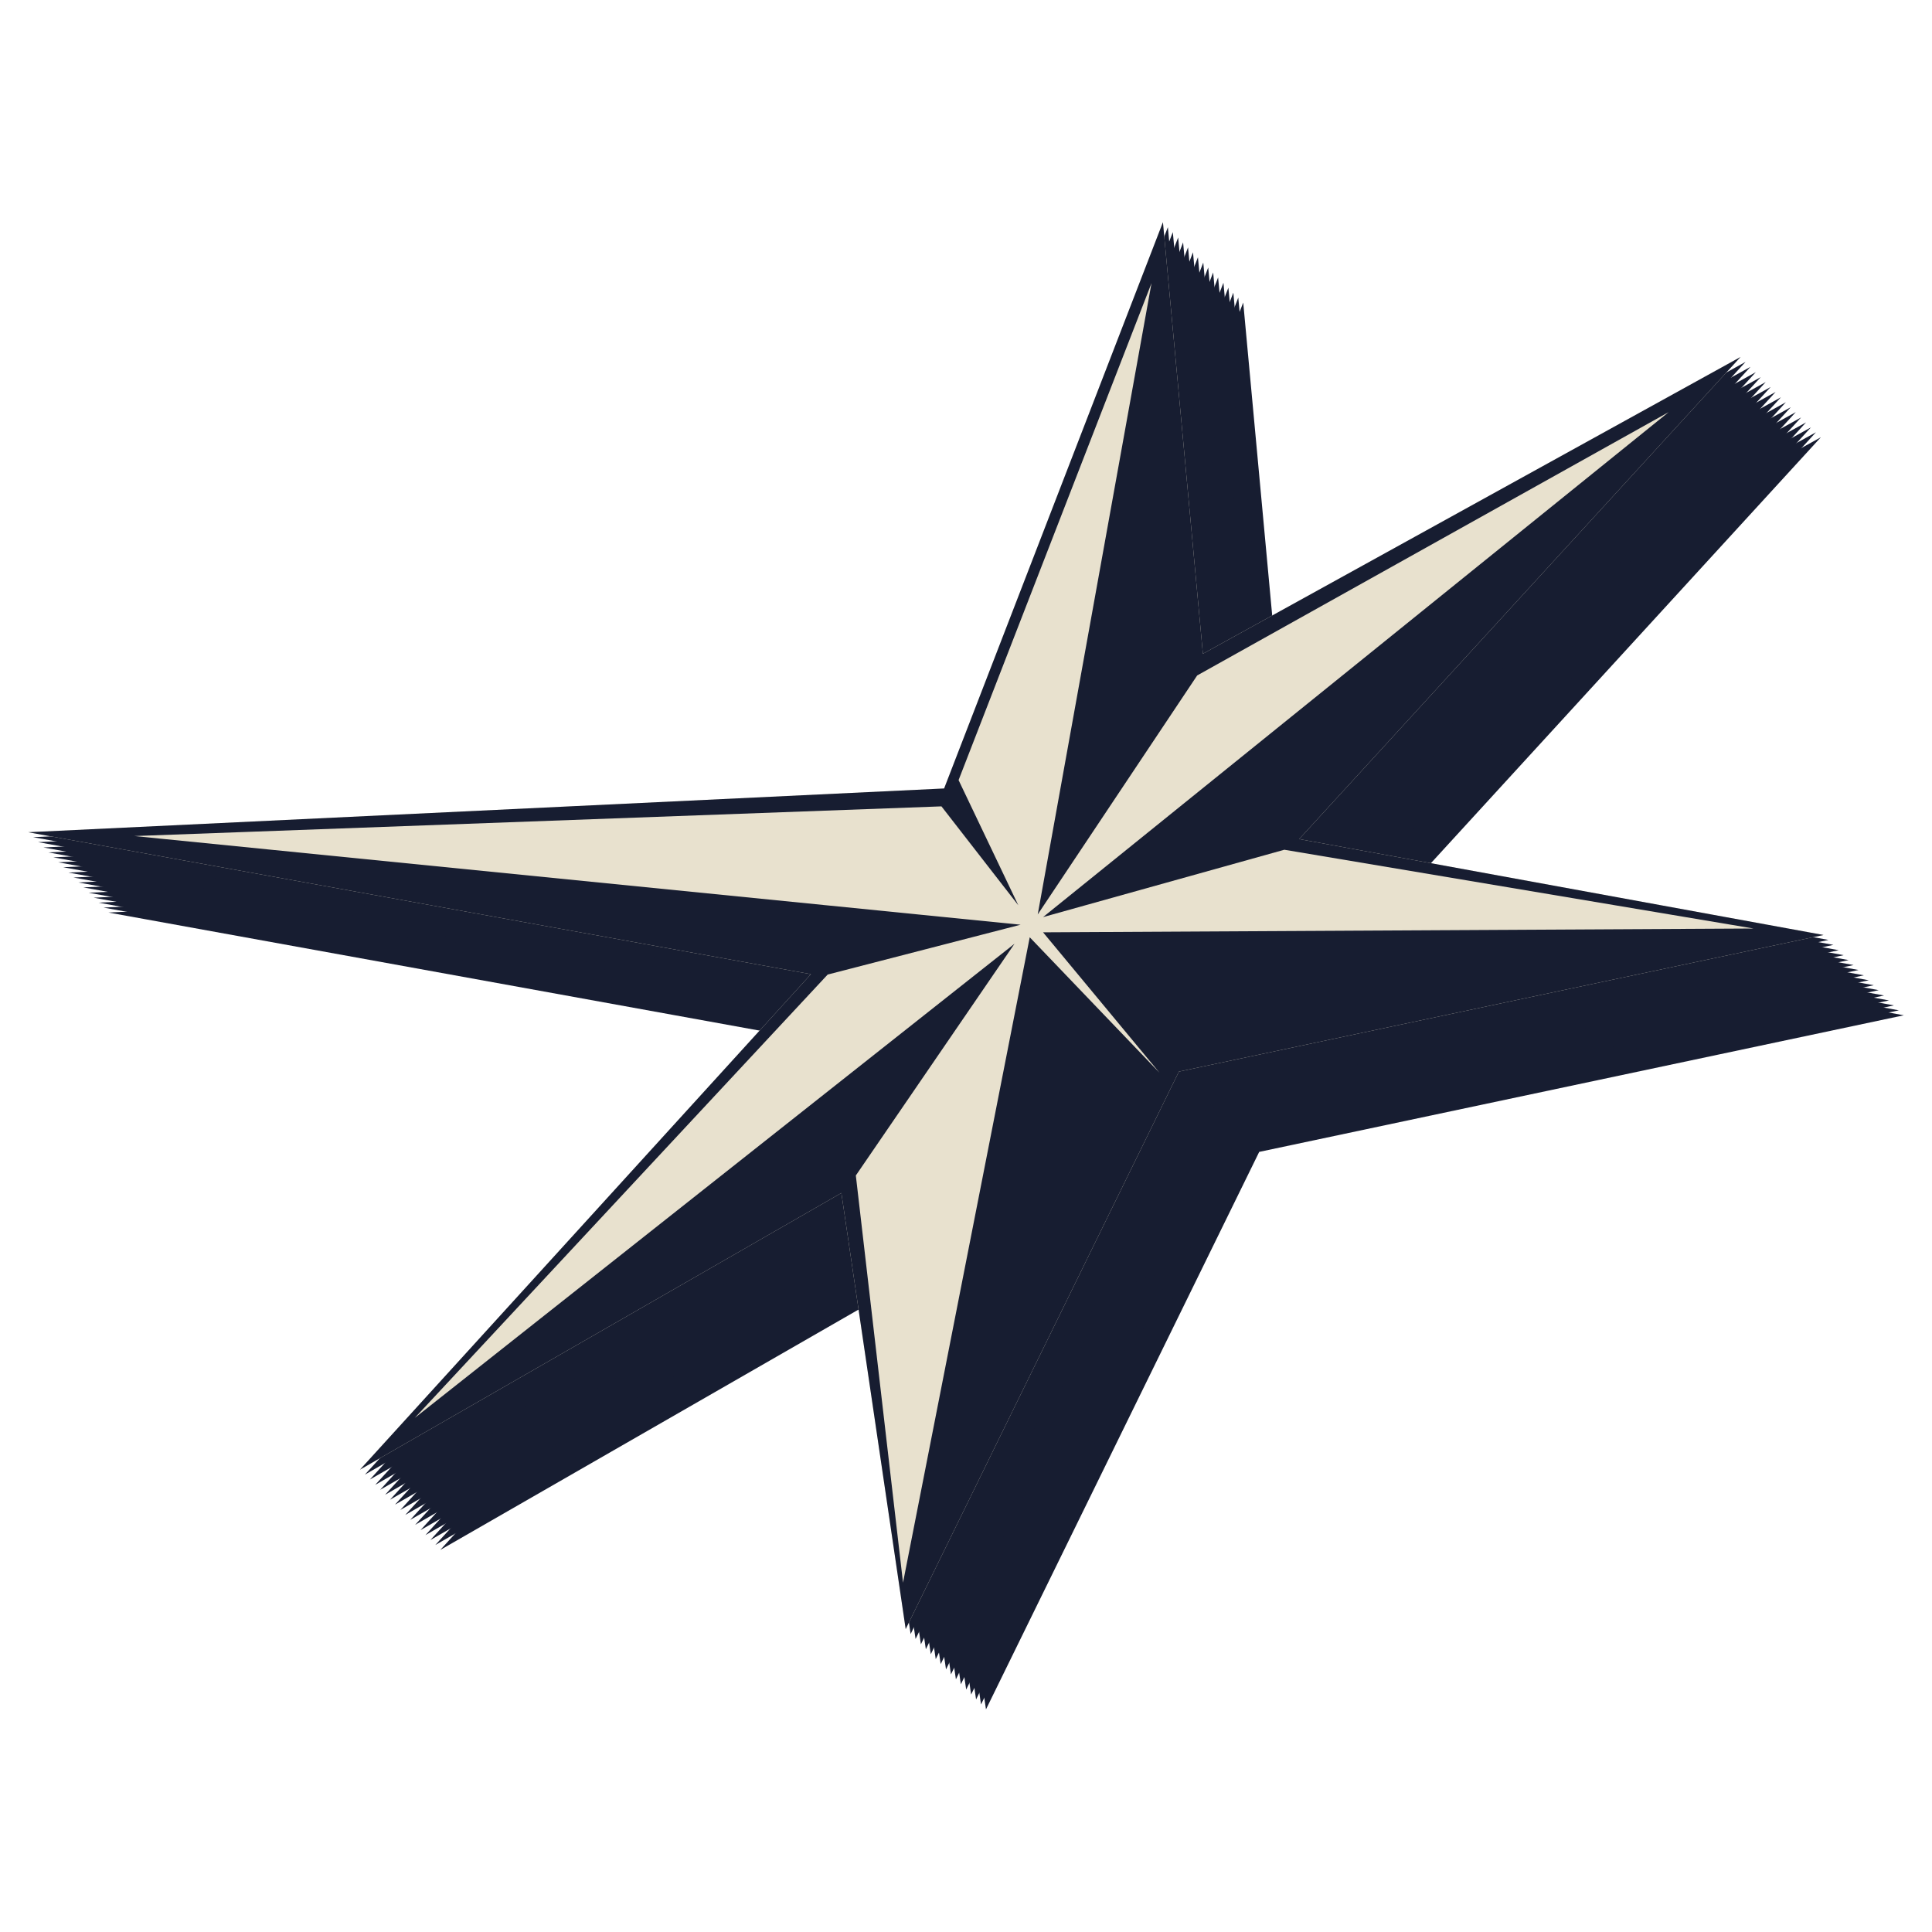
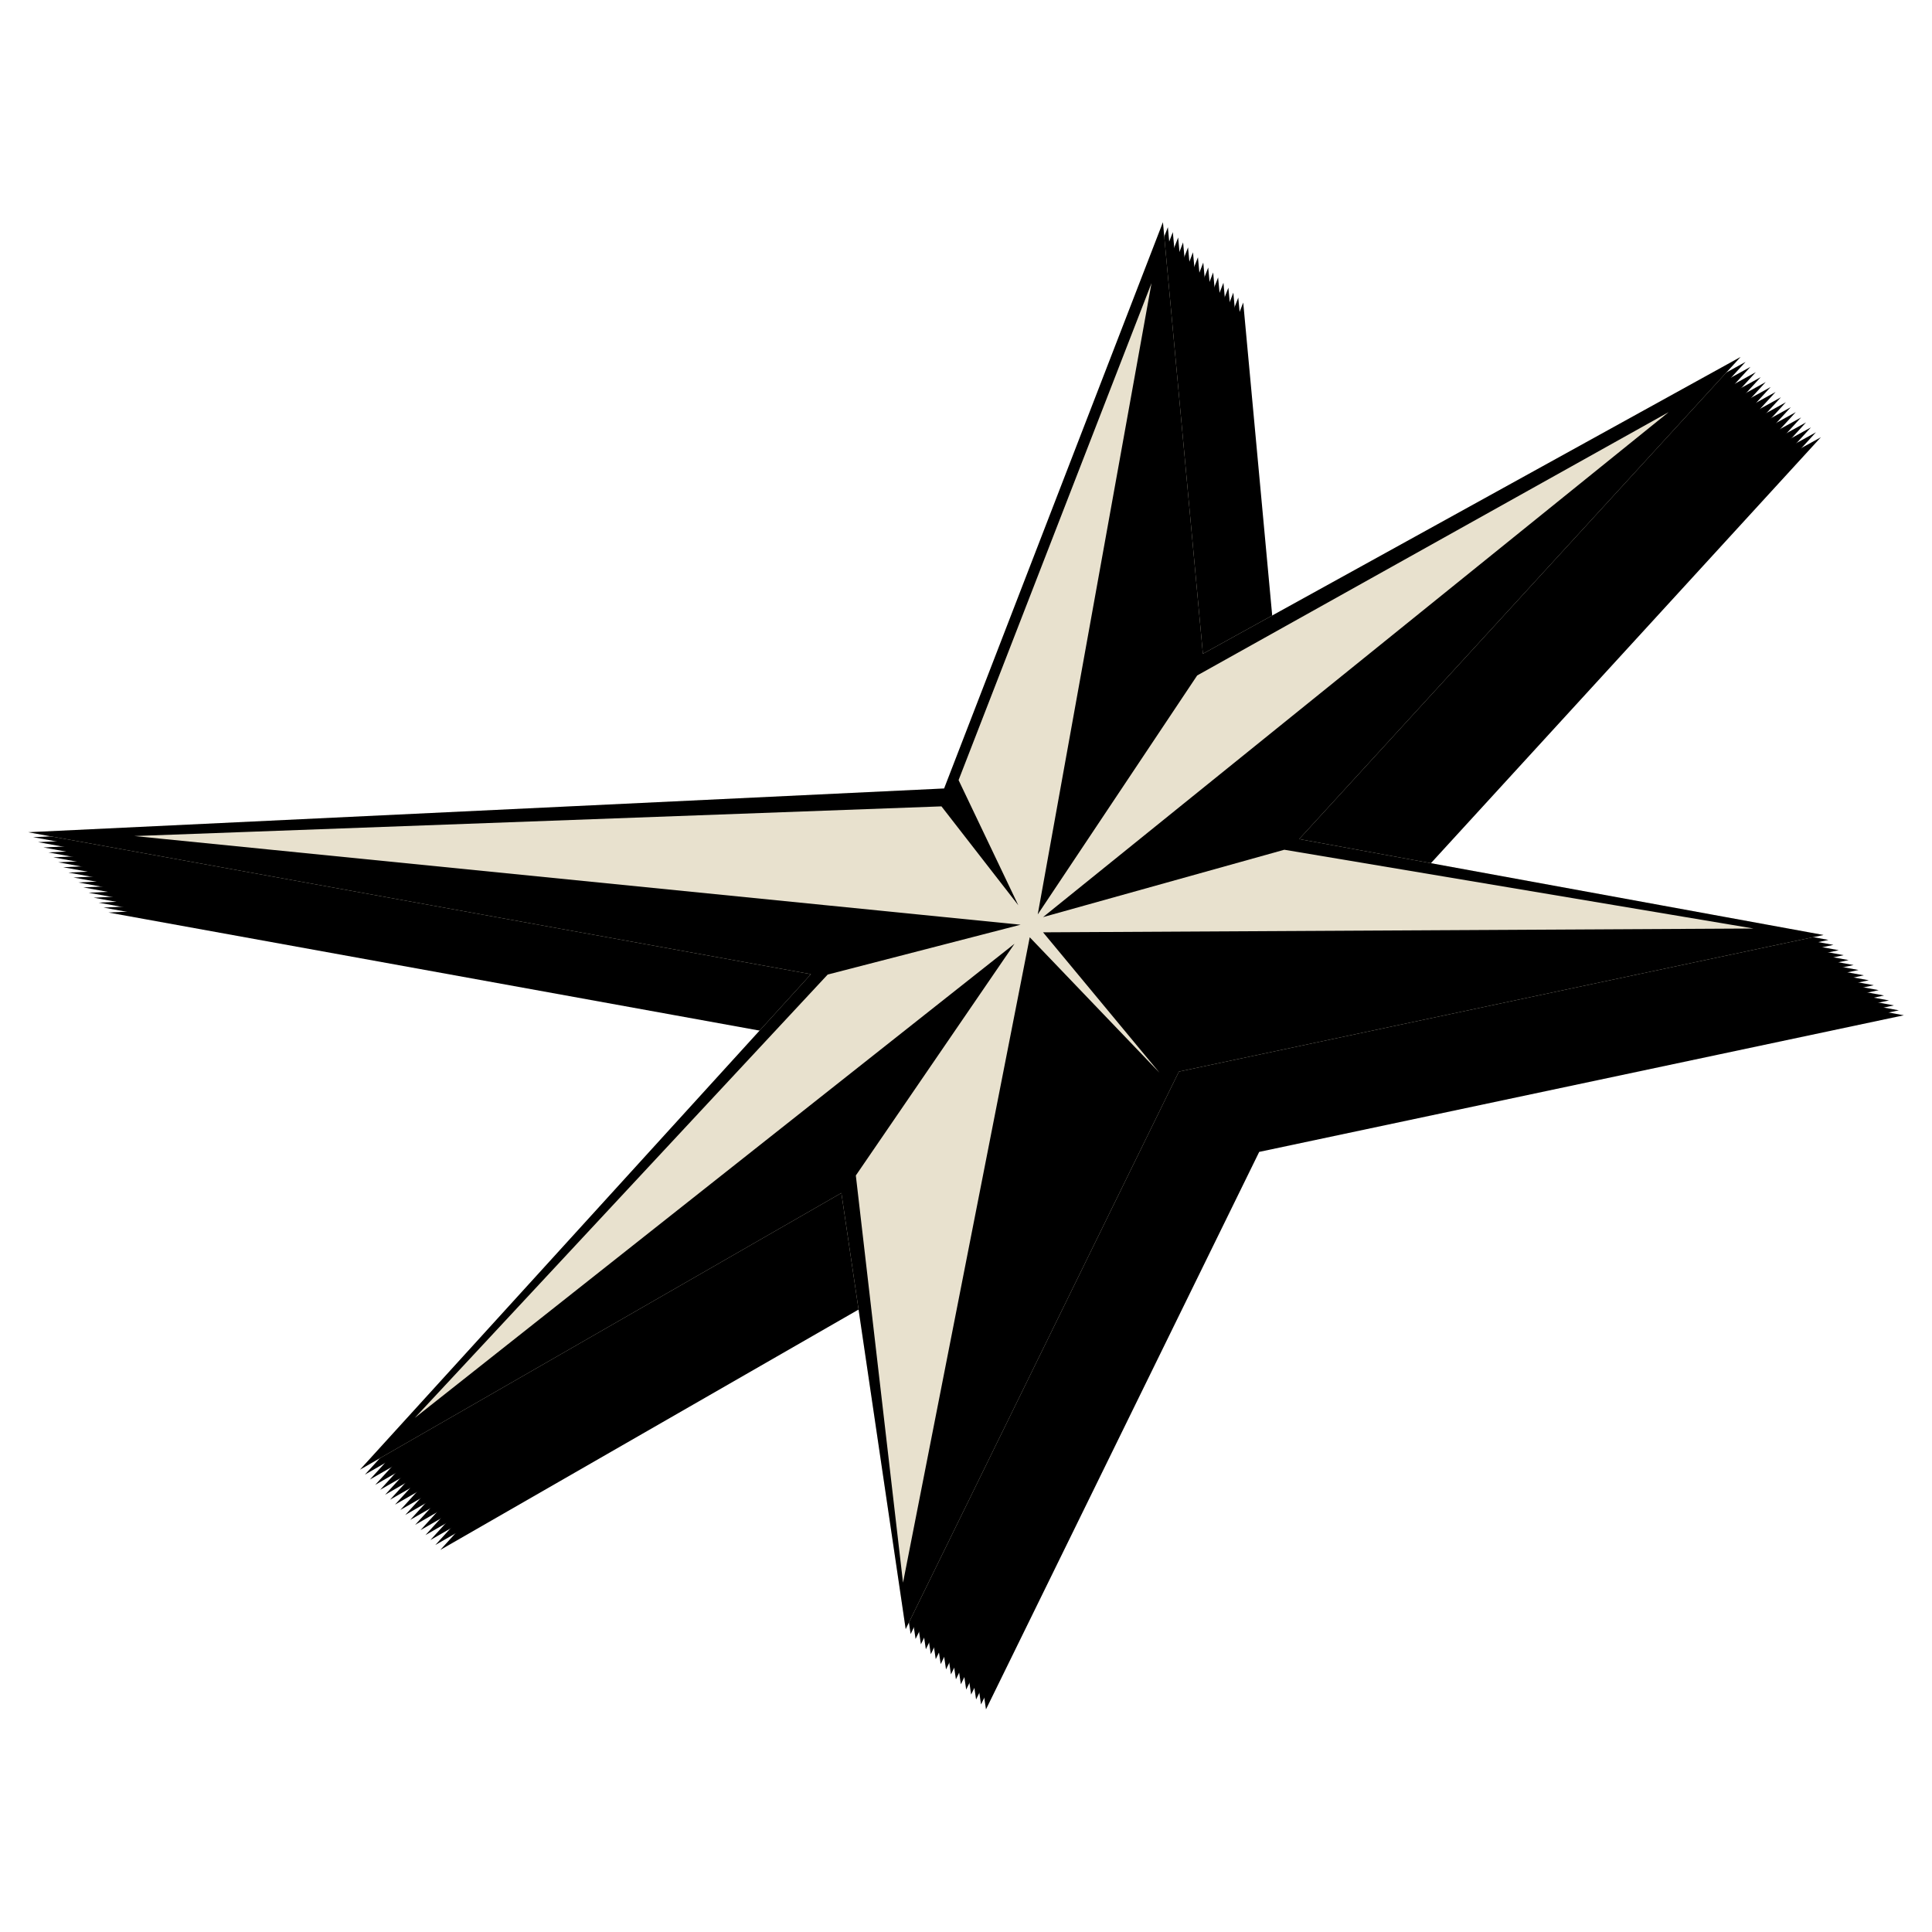
<svg xmlns="http://www.w3.org/2000/svg" viewBox="460.4 374.6 507.7 507.7" width="512" height="512">
  <defs>
    <clipPath id="t">
      <rect x="460.4" y="374.6" width="507.7" height="507.7" />
    </clipPath>
  </defs>
  <g clip-path="url(#t)">
-     <path d="M 938.9,489.5 L 797.6,567.5 L 787.1,454.1 L 729.6,602.9 L 488.9,614.4 L 694.6,651.7 L 576.1,781.9 L 702.6,709.2 L 719.5,823.8 L 791.3,677.3 L 960.7,641.4 L 822.9,616.2 Z" fill="#171d31" />
-     <path d="M 937.6,488.2 L 796.3,566.2 L 785.8,452.8 L 728.3,601.6 L 487.6,613.1 L 693.3,650.4 L 574.8,780.6 L 701.3,707.9 L 718.2,822.5 L 790.0,676.0 L 959.4,640.1 L 821.6,614.9 Z" fill="#171d31" />
-     <path d="M 936.3,486.9 L 795.0,564.9 L 784.5,451.5 L 727.0,600.3 L 486.3,611.8 L 692.0,649.1 L 573.5,779.3 L 700.0,706.6 L 716.9,821.2 L 788.7,674.7 L 958.1,638.8 L 820.3,613.6 Z" fill="#171d31" />
-     <path d="M 935.0,485.6 L 793.7,563.6 L 783.2,450.2 L 725.7,599.0 L 485.0,610.5 L 690.7,647.8 L 572.2,778.0 L 698.7,705.3 L 715.6,819.9 L 787.4,673.4 L 956.8,637.5 L 819.0,612.3 Z" fill="#171d31" />
-     <path d="M 933.7,484.3 L 792.4,562.3 L 781.9,448.9 L 724.4,597.7 L 483.7,609.2 L 689.4,646.5 L 570.9,776.7 L 697.4,704.0 L 714.3,818.6 L 786.1,672.1 L 955.5,636.2 L 817.7,611.0 Z" fill="#171d31" />
-     <path d="M 932.3,482.9 L 791.0,560.9 L 780.5,447.5 L 723.0,596.3 L 482.3,607.8 L 688.0,645.1 L 569.5,775.3 L 696.0,702.6 L 712.9,817.2 L 784.7,670.7 L 954.1,634.8 L 816.3,609.6 Z" fill="#171d31" />
-     <path d="M 931.0,481.6 L 789.7,559.6 L 779.2,446.2 L 721.7,595.0 L 481.0,606.5 L 686.7,643.8 L 568.2,774.0 L 694.7,701.3 L 711.6,815.9 L 783.4,669.4 L 952.8,633.5 L 815.0,608.3 Z" fill="#171d31" />
-     <path d="M 929.7,480.3 L 788.4,558.3 L 777.9,444.9 L 720.4,593.7 L 479.7,605.2 L 685.4,642.5 L 566.9,772.7 L 693.4,700.0 L 710.3,814.6 L 782.1,668.1 L 951.5,632.2 L 813.7,607.0 Z" fill="#171d31" />
-     <path d="M 928.4,479.0 L 787.1,557.0 L 776.6,443.6 L 719.1,592.4 L 478.4,603.9 L 684.1,641.2 L 565.6,771.4 L 692.1,698.7 L 709.0,813.3 L 780.8,666.8 L 950.2,630.9 L 812.4,605.7 Z" fill="#171d31" />
-     <path d="M 927.0,477.6 L 785.7,555.6 L 775.2,442.2 L 717.7,591.0 L 477.0,602.5 L 682.7,639.8 L 564.2,770.0 L 690.7,697.3 L 707.6,811.9 L 779.4,665.4 L 948.8,629.5 L 811.0,604.3 Z" fill="#171d31" />
-     <path d="M 925.7,476.3 L 784.4,554.3 L 773.9,440.9 L 716.4,589.7 L 475.7,601.2 L 681.4,638.5 L 562.9,768.7 L 689.4,696.0 L 706.3,810.6 L 778.1,664.1 L 947.5,628.2 L 809.7,603.0 Z" fill="#171d31" />
-     <path d="M 924.4,475.0 L 783.1,553.0 L 772.6,439.6 L 715.1,588.4 L 474.4,599.9 L 680.1,637.2 L 561.6,767.4 L 688.1,694.7 L 705.0,809.3 L 776.8,662.8 L 946.2,626.9 L 808.4,601.7 Z" fill="#171d31" />
-     <path d="M 923.1,473.7 L 781.8,551.7 L 771.3,438.3 L 713.8,587.1 L 473.1,598.6 L 678.8,635.9 L 560.3,766.1 L 686.8,693.4 L 703.7,808.0 L 775.5,661.5 L 944.9,625.6 L 807.1,600.4 Z" fill="#171d31" />
-     <path d="M 921.8,472.4 L 780.5,550.4 L 770.0,437.0 L 712.5,585.8 L 471.8,597.3 L 677.5,634.6 L 559.0,764.8 L 685.5,692.1 L 702.4,806.7 L 774.2,660.2 L 943.6,624.3 L 805.8,599.1 Z" fill="#171d31" />
-     <path d="M 920.4,471.0 L 779.1,549.0 L 768.6,435.6 L 711.1,584.4 L 470.4,595.9 L 676.1,633.2 L 557.6,763.4 L 684.1,690.7 L 701.0,805.3 L 772.8,658.8 L 942.2,622.9 L 804.4,597.7 Z" fill="#171d31" />
-     <path d="M 919.1,469.7 L 777.8,547.7 L 767.3,434.3 L 709.8,583.1 L 469.1,594.6 L 674.8,631.9 L 556.3,762.1 L 682.8,689.4 L 699.7,804.0 L 771.5,657.5 L 940.9,621.6 L 803.1,596.4 Z" fill="#171d31" />
+     <path d="M 938.9,489.5 L 797.6,567.5 L 787.1,454.1 L 729.6,602.9 L 488.9,614.4 L 694.6,651.7 L 576.1,781.9 L 702.6,709.2 L 719.5,823.8 L 791.3,677.3 L 960.7,641.4 L 822.9,616.2 Z" fill="#000000" />
+     <path d="M 937.6,488.2 L 796.3,566.2 L 785.8,452.8 L 728.3,601.6 L 487.6,613.1 L 693.3,650.4 L 574.8,780.6 L 701.3,707.9 L 718.2,822.5 L 790.0,676.0 L 959.4,640.1 L 821.6,614.9 Z" fill="#000000" />
+     <path d="M 936.3,486.9 L 795.0,564.9 L 784.5,451.5 L 727.0,600.3 L 486.3,611.8 L 692.0,649.1 L 573.5,779.3 L 700.0,706.6 L 716.9,821.2 L 788.7,674.7 L 958.1,638.8 L 820.3,613.6 Z" fill="#000000" />
+     <path d="M 935.0,485.6 L 793.7,563.6 L 783.2,450.2 L 725.7,599.0 L 485.0,610.5 L 690.7,647.8 L 572.2,778.0 L 698.7,705.3 L 715.6,819.9 L 787.4,673.4 L 956.8,637.5 L 819.0,612.3 Z" fill="#000000" />
+     <path d="M 933.7,484.3 L 792.4,562.3 L 781.9,448.9 L 724.4,597.7 L 483.7,609.2 L 689.4,646.5 L 570.9,776.7 L 697.4,704.0 L 714.3,818.6 L 786.1,672.1 L 955.5,636.2 L 817.7,611.0 Z" fill="#000000" />
+     <path d="M 932.3,482.9 L 791.0,560.9 L 780.5,447.5 L 723.0,596.3 L 482.3,607.8 L 688.0,645.1 L 569.5,775.3 L 696.0,702.6 L 712.9,817.2 L 784.7,670.7 L 954.1,634.8 L 816.3,609.6 Z" fill="#000000" />
+     <path d="M 931.0,481.6 L 789.7,559.6 L 779.2,446.2 L 721.7,595.0 L 481.0,606.5 L 686.7,643.8 L 568.2,774.0 L 694.7,701.3 L 711.6,815.9 L 783.4,669.4 L 952.8,633.5 L 815.0,608.3 Z" fill="#000000" />
+     <path d="M 929.7,480.3 L 788.4,558.3 L 777.9,444.9 L 720.4,593.7 L 479.7,605.2 L 685.4,642.5 L 566.9,772.7 L 693.4,700.0 L 710.3,814.6 L 782.1,668.1 L 951.5,632.2 L 813.7,607.0 Z" fill="#000000" />
+     <path d="M 928.4,479.0 L 787.1,557.0 L 776.6,443.6 L 719.1,592.4 L 478.4,603.9 L 684.1,641.2 L 565.6,771.4 L 692.1,698.7 L 709.0,813.3 L 780.8,666.8 L 950.2,630.9 L 812.4,605.7 Z" fill="#000000" />
+     <path d="M 927.0,477.6 L 785.7,555.6 L 775.2,442.2 L 717.7,591.0 L 477.0,602.5 L 682.7,639.8 L 564.2,770.0 L 690.7,697.3 L 707.6,811.9 L 779.4,665.4 L 948.8,629.5 L 811.0,604.3 Z" fill="#000000" />
+     <path d="M 925.7,476.3 L 784.4,554.3 L 773.9,440.9 L 716.4,589.7 L 475.7,601.2 L 681.4,638.5 L 562.9,768.7 L 689.4,696.0 L 706.3,810.6 L 778.1,664.1 L 947.5,628.2 L 809.7,603.0 Z" fill="#000000" />
+     <path d="M 924.4,475.0 L 783.1,553.0 L 772.6,439.6 L 715.1,588.4 L 474.4,599.9 L 680.1,637.2 L 561.6,767.4 L 688.1,694.7 L 705.0,809.3 L 776.8,662.8 L 946.2,626.9 L 808.4,601.7 Z" fill="#000000" />
+     <path d="M 923.1,473.7 L 781.8,551.7 L 771.3,438.3 L 713.8,587.1 L 473.1,598.6 L 678.8,635.9 L 560.3,766.1 L 686.8,693.4 L 703.7,808.0 L 775.5,661.5 L 944.9,625.6 L 807.1,600.4 Z" fill="#000000" />
+     <path d="M 921.8,472.4 L 780.5,550.4 L 770.0,437.0 L 712.5,585.8 L 471.8,597.3 L 677.5,634.6 L 559.0,764.8 L 685.5,692.1 L 702.4,806.7 L 774.2,660.2 L 943.6,624.3 L 805.8,599.1 Z" fill="#000000" />
+     <path d="M 920.4,471.0 L 779.1,549.0 L 768.6,435.6 L 711.1,584.4 L 470.4,595.9 L 676.1,633.2 L 557.6,763.4 L 684.1,690.7 L 701.0,805.3 L 772.8,658.8 L 942.2,622.9 L 804.4,597.7 Z" fill="#000000" />
+     <path d="M 919.1,469.7 L 777.8,547.7 L 767.3,434.3 L 709.8,583.1 L 469.1,594.6 L 674.8,631.9 L 556.3,762.1 L 682.8,689.4 L 699.7,804.0 L 771.5,657.5 L 940.9,621.6 L 803.1,596.4 Z" fill="#000000" />
    <path d="M 917.8,468.4 L 776.5,546.4 L 766.0,433.0 L 708.5,581.8 L 467.8,593.3 L 673.5,630.6 L 555.0,760.8 L 681.5,688.1 L 698.4,802.7 L 770.2,656.2 L 939.6,620.3 L 801.8,595.1 Z" fill="#e8e1ce" />
-     <path d="M 917.8,468.4 L 776.5,546.4 L 766.0,433.0 L 708.5,581.8 L 467.8,593.3 L 673.5,630.6 L 555.0,760.8 L 681.5,688.1 L 698.4,802.7 L 770.2,656.2 L 939.6,620.3 L 801.8,595.1 Z M 898.9,482.9 L 734.5,615.6 L 797.9,597.9 L 921.2,618.6 L 734.5,619.6 L 765.1,656.5 L 731.0,620.9 L 697.7,790.5 L 685.3,683.5 L 727.0,622.6 L 569.4,747.2 L 677.9,630.7 L 728.6,617.6 L 495.7,594.3 L 707.8,586.5 L 728.0,612.5 L 712.3,579.6 L 763.0,449.0 L 733.1,614.9 L 775.0,552.1 Z" fill="#171d31" fill-rule="evenodd" />
+     <path d="M 917.8,468.4 L 776.5,546.4 L 766.0,433.0 L 708.5,581.8 L 467.8,593.3 L 673.5,630.6 L 555.0,760.8 L 681.5,688.1 L 698.4,802.7 L 770.2,656.2 L 939.6,620.3 L 801.8,595.1 Z M 898.9,482.9 L 734.5,615.6 L 797.9,597.9 L 921.2,618.6 L 734.5,619.6 L 765.1,656.5 L 731.0,620.9 L 697.7,790.5 L 685.3,683.5 L 727.0,622.6 L 569.4,747.2 L 677.9,630.7 L 728.6,617.6 L 495.7,594.3 L 707.8,586.5 L 728.0,612.5 L 712.3,579.6 L 763.0,449.0 L 733.1,614.9 L 775.0,552.1 Z" fill="#000000" fill-rule="evenodd" />
  </g>
</svg>
